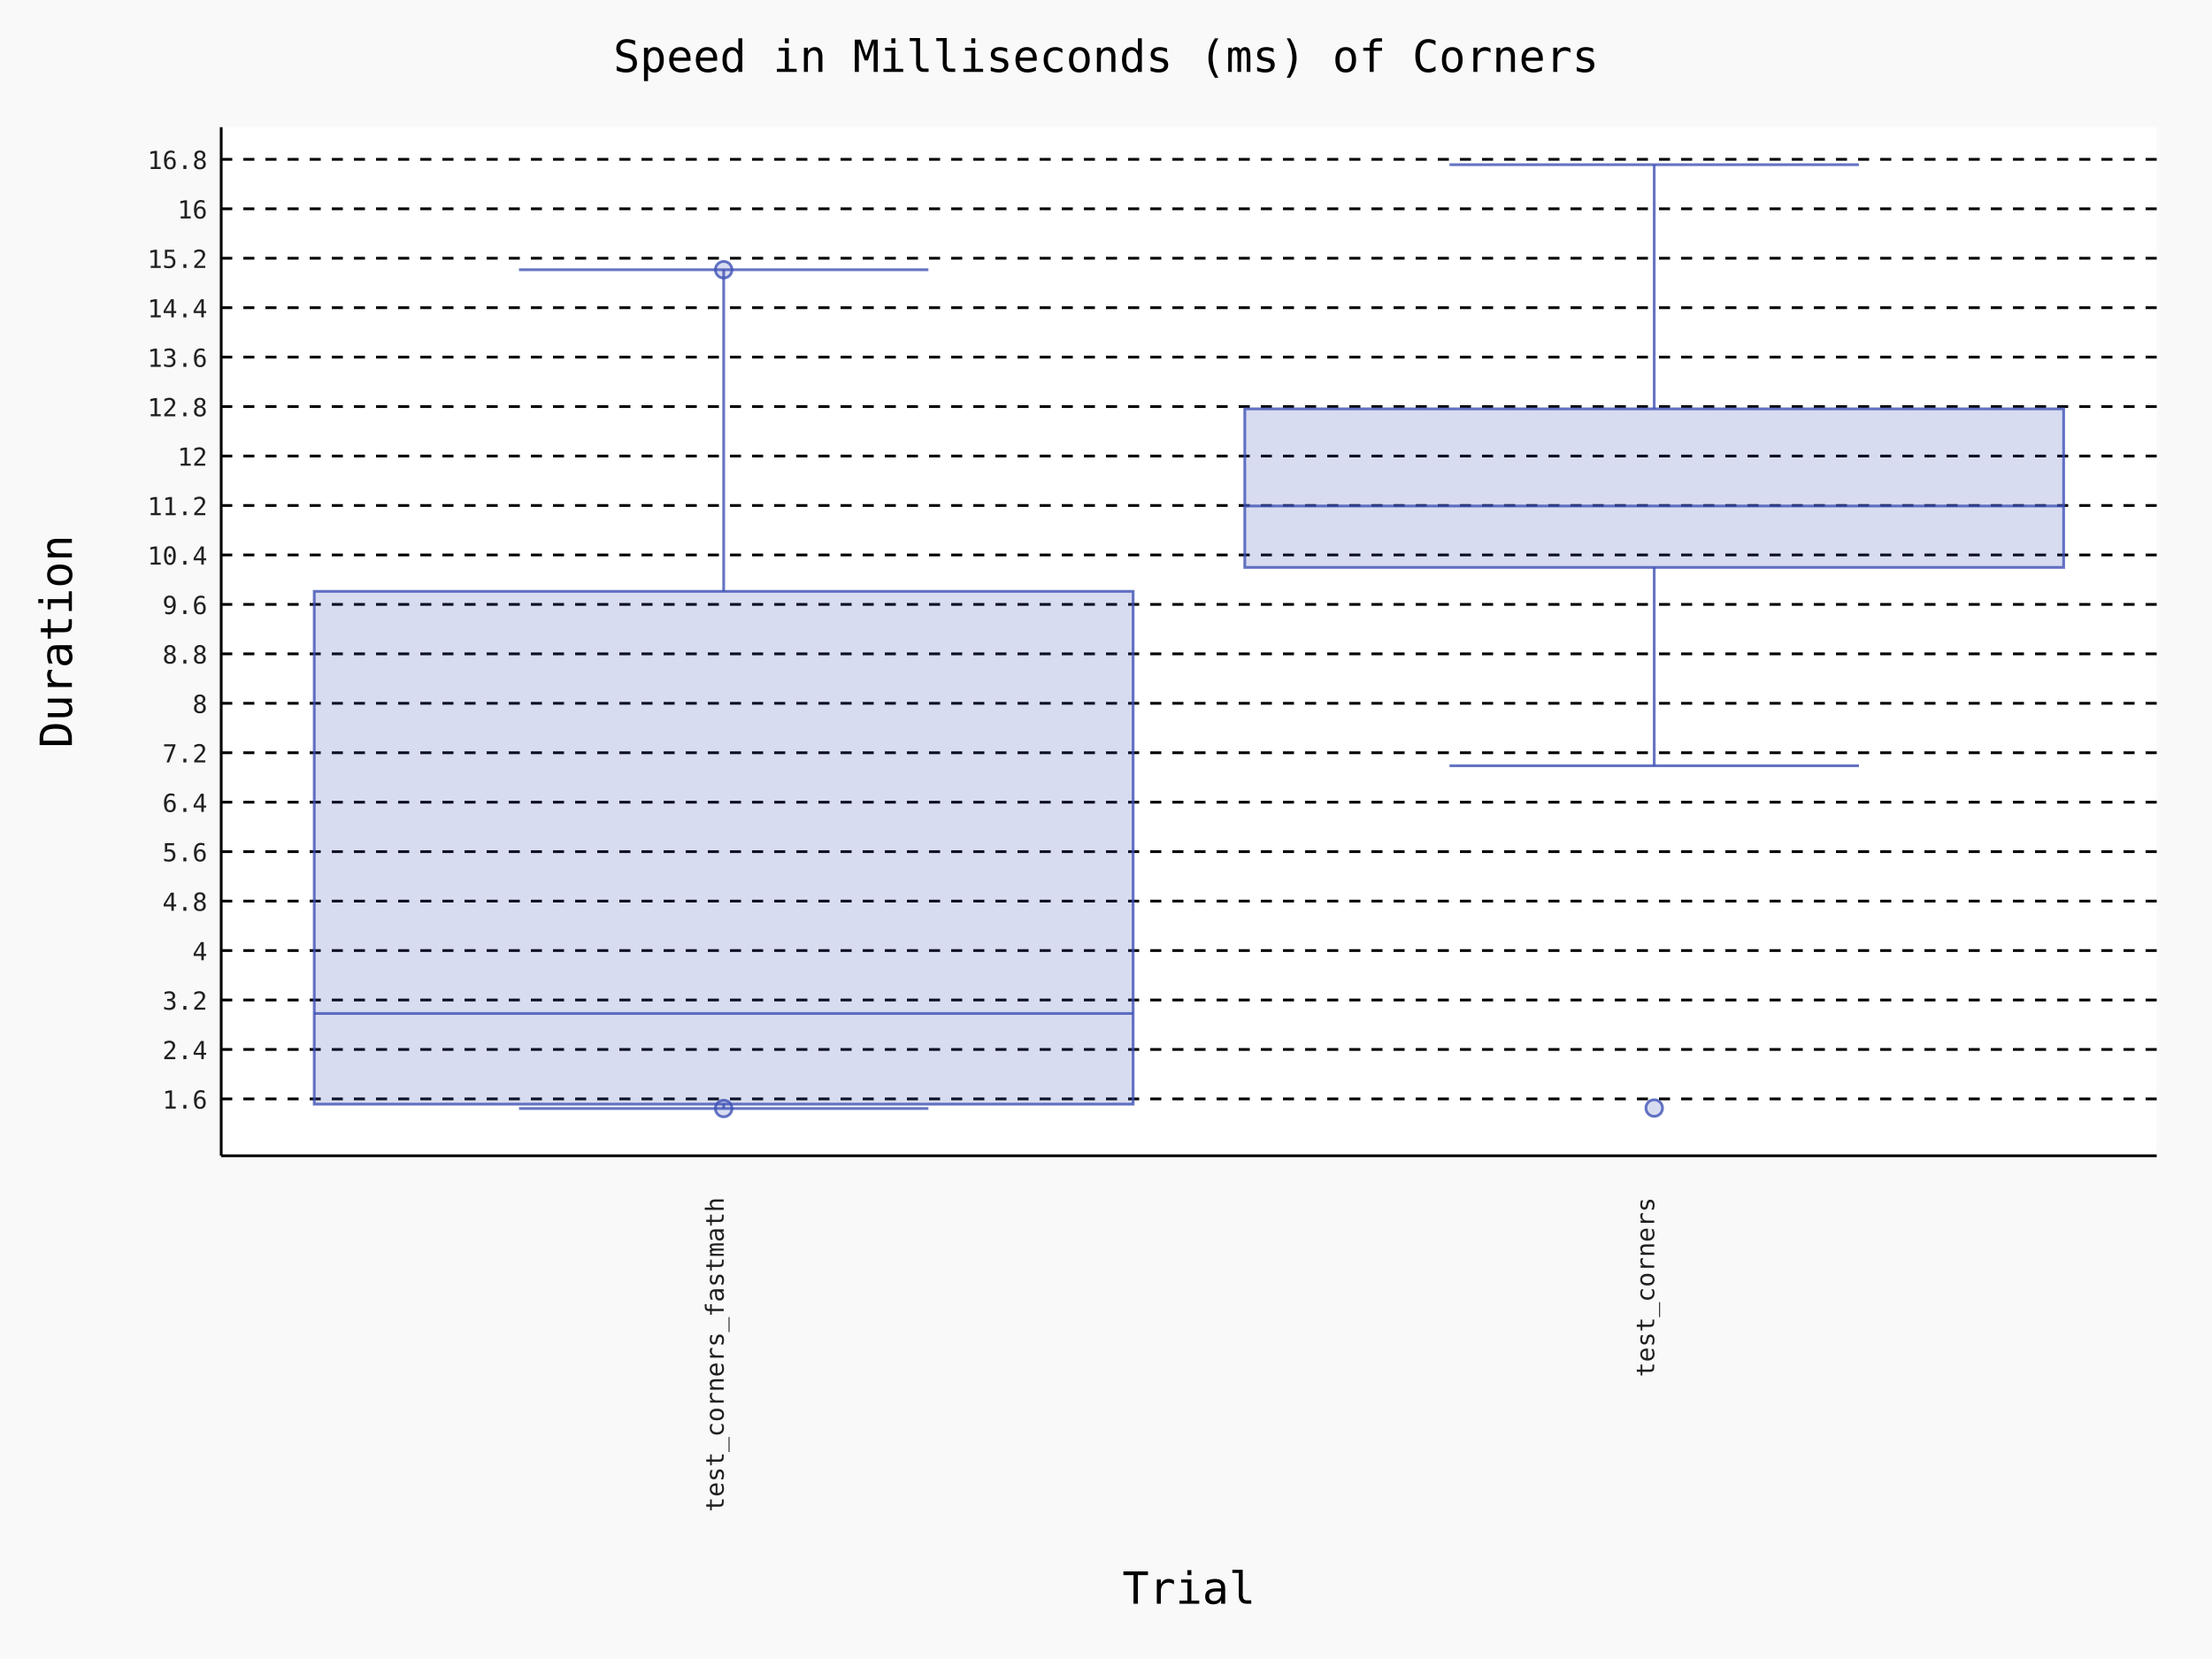
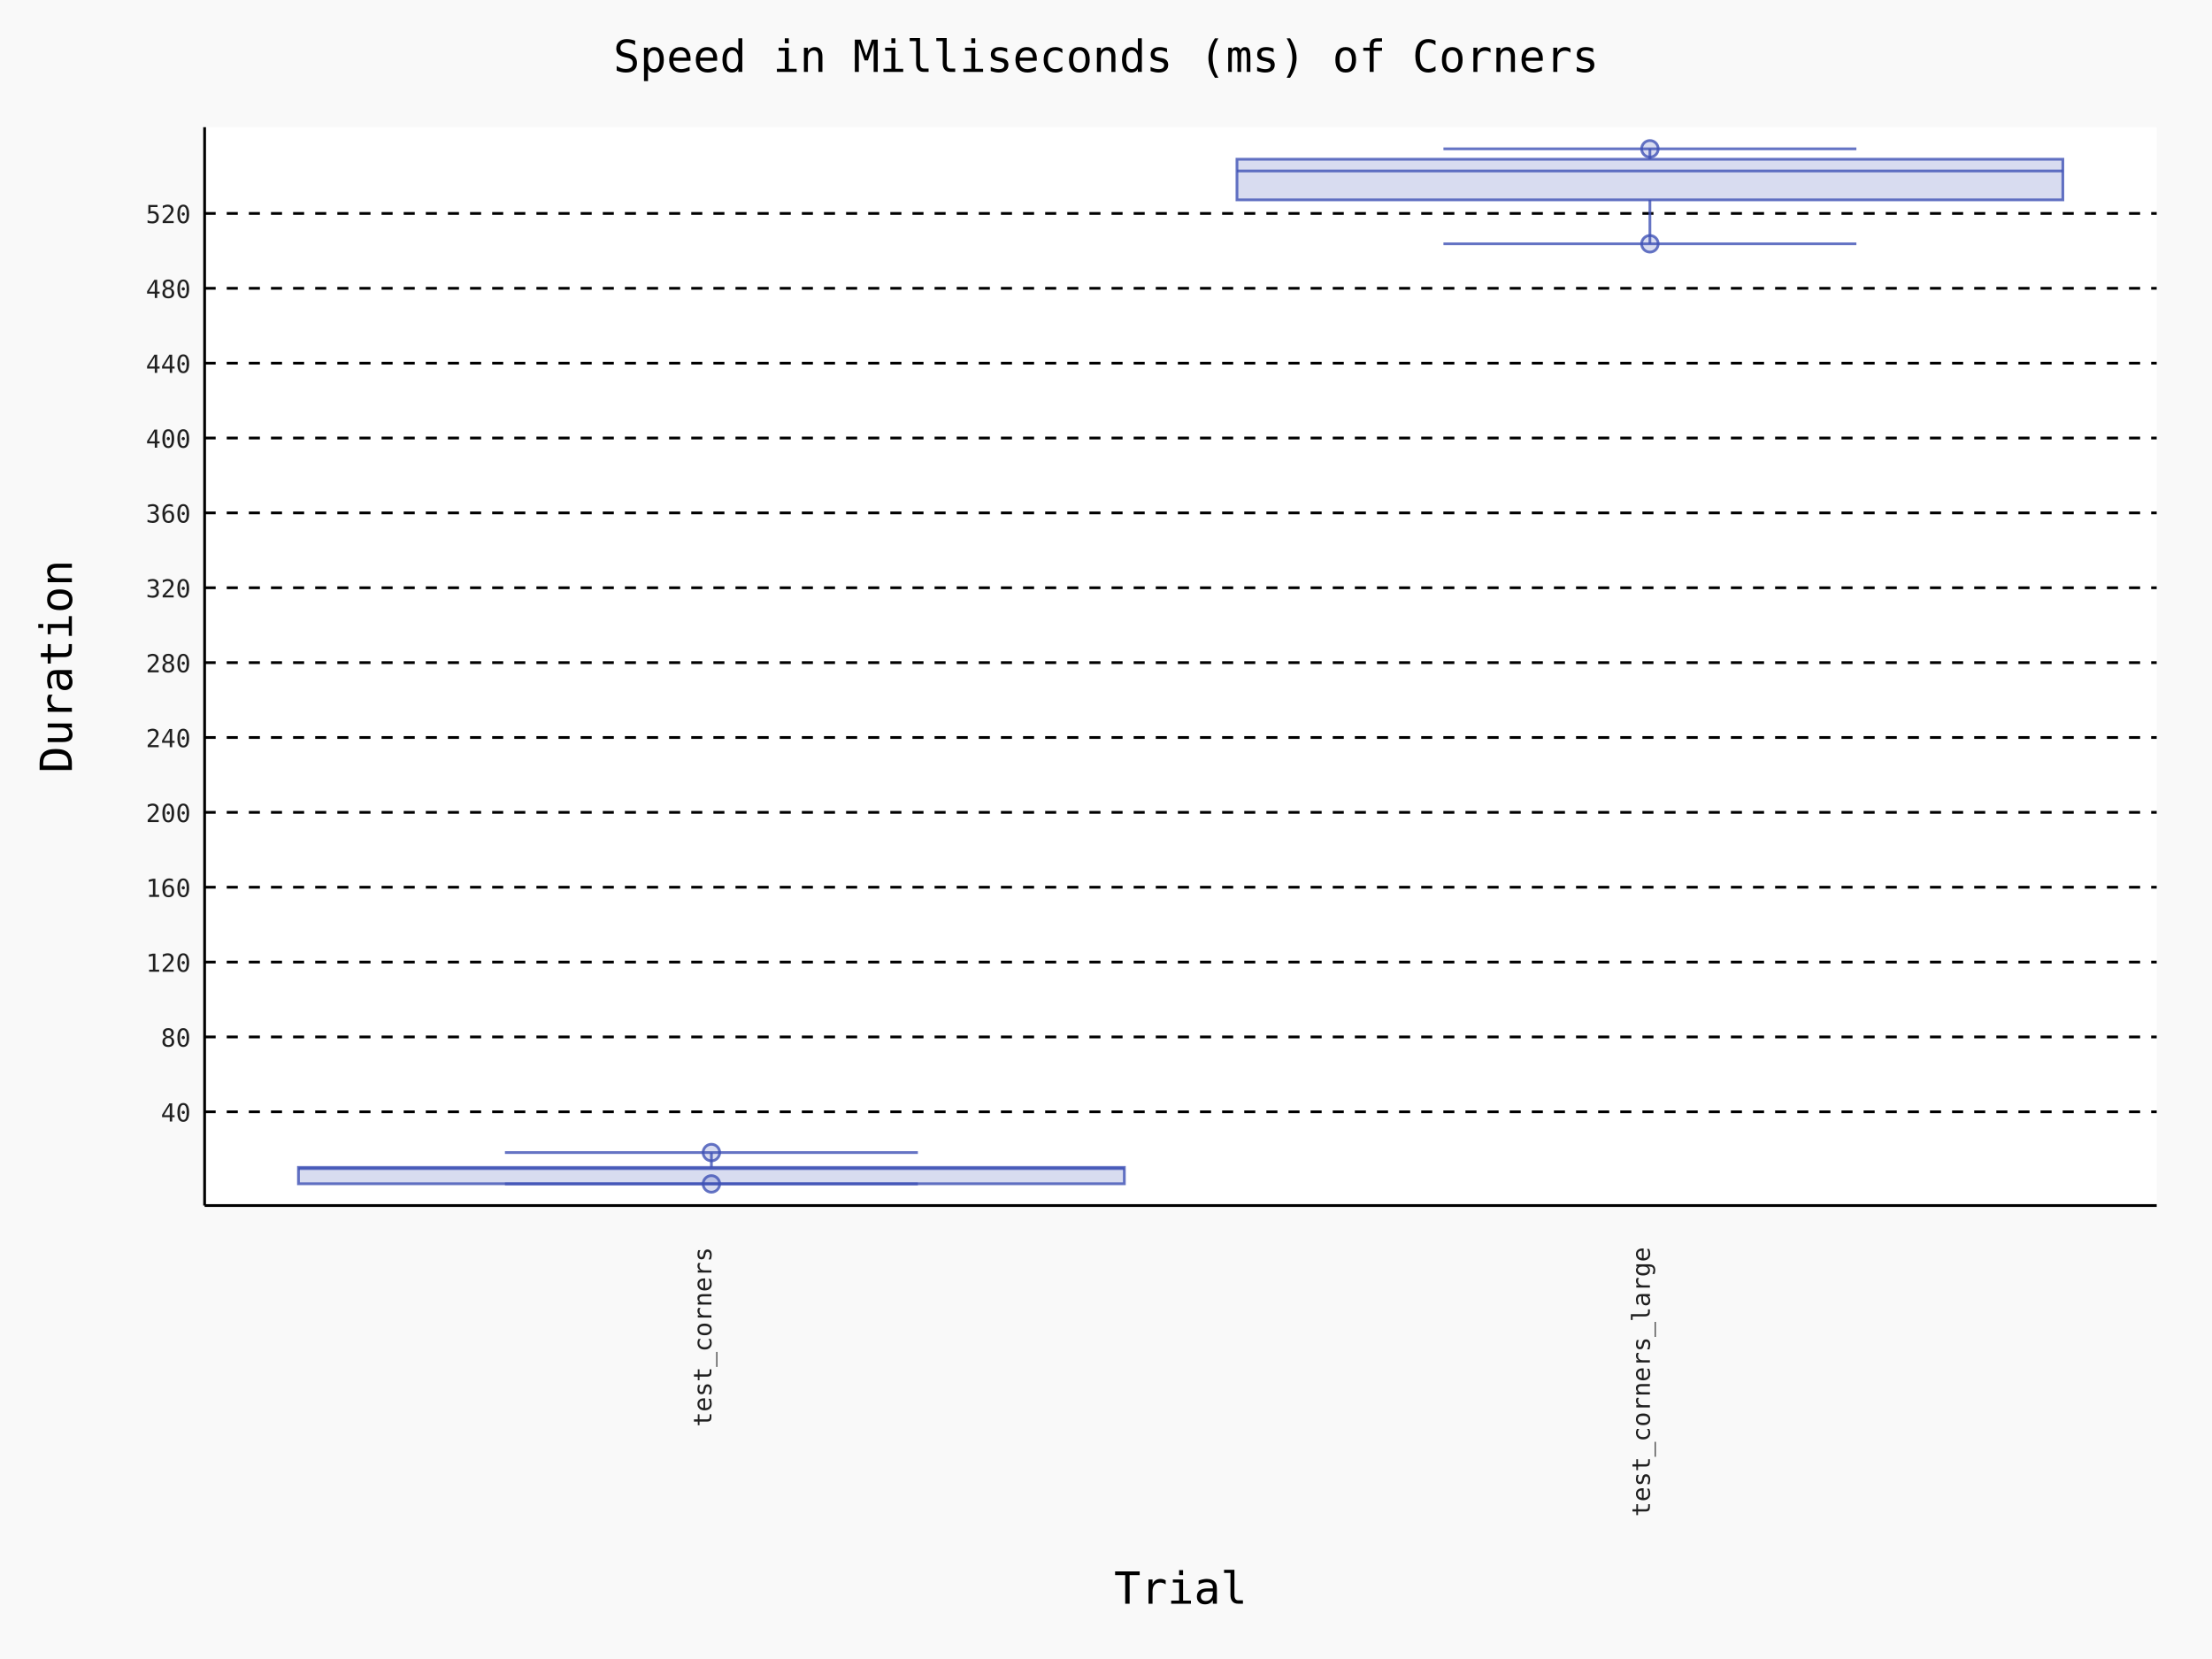
- <svg xmlns="http://www.w3.org/2000/svg" id="chart-3404c2d3-2a31-4e3c-bb05-2a952569be20" class="pygal-chart" viewBox="0 0 800 600">
+ <svg xmlns="http://www.w3.org/2000/svg" id="chart-b5cf09c8-d0df-48fe-86c9-19514a24d024" class="pygal-chart" viewBox="0 0 800 600">
  <defs>
-     <style type="text/css">#chart-3404c2d3-2a31-4e3c-bb05-2a952569be20{-webkit-user-select:none;-webkit-font-smoothing:antialiased;font-family:Consolas,"Deja Vu Sans Mono","Bitstream Vera Sans Mono","Courier New",monospace}#chart-3404c2d3-2a31-4e3c-bb05-2a952569be20 .title{font-family:Consolas,"Deja Vu Sans Mono","Bitstream Vera Sans Mono","Courier New",monospace;font-size:16px}#chart-3404c2d3-2a31-4e3c-bb05-2a952569be20 .legends .legend text{font-family:Consolas,"Deja Vu Sans Mono","Bitstream Vera Sans Mono","Courier New",monospace;font-size:14px}#chart-3404c2d3-2a31-4e3c-bb05-2a952569be20 .axis text{font-family:Consolas,"Deja Vu Sans Mono","Bitstream Vera Sans Mono","Courier New",monospace;font-size:10px}#chart-3404c2d3-2a31-4e3c-bb05-2a952569be20 .axis text.major{font-family:Consolas,"Deja Vu Sans Mono","Bitstream Vera Sans Mono","Courier New",monospace;font-size:10px}#chart-3404c2d3-2a31-4e3c-bb05-2a952569be20 .text-overlay text.value{font-family:Consolas,"Deja Vu Sans Mono","Bitstream Vera Sans Mono","Courier New",monospace;font-size:16px}#chart-3404c2d3-2a31-4e3c-bb05-2a952569be20 .text-overlay text.label{font-family:Consolas,"Deja Vu Sans Mono","Bitstream Vera Sans Mono","Courier New",monospace;font-size:10px}#chart-3404c2d3-2a31-4e3c-bb05-2a952569be20 .tooltip{font-family:Consolas,"Deja Vu Sans Mono","Bitstream Vera Sans Mono","Courier New",monospace;font-size:14px}#chart-3404c2d3-2a31-4e3c-bb05-2a952569be20 text.no_data{font-family:Consolas,"Deja Vu Sans Mono","Bitstream Vera Sans Mono","Courier New",monospace;font-size:64px}
- #chart-3404c2d3-2a31-4e3c-bb05-2a952569be20{background-color:rgba(249,249,249,1)}#chart-3404c2d3-2a31-4e3c-bb05-2a952569be20 path,#chart-3404c2d3-2a31-4e3c-bb05-2a952569be20 line,#chart-3404c2d3-2a31-4e3c-bb05-2a952569be20 rect,#chart-3404c2d3-2a31-4e3c-bb05-2a952569be20 circle{-webkit-transition:150ms;-moz-transition:150ms;transition:150ms}#chart-3404c2d3-2a31-4e3c-bb05-2a952569be20 .graph &gt; .background{fill:rgba(249,249,249,1)}#chart-3404c2d3-2a31-4e3c-bb05-2a952569be20 .plot &gt; .background{fill:rgba(255,255,255,1)}#chart-3404c2d3-2a31-4e3c-bb05-2a952569be20 .graph{fill:rgba(0,0,0,.87)}#chart-3404c2d3-2a31-4e3c-bb05-2a952569be20 text.no_data{fill:rgba(0,0,0,1)}#chart-3404c2d3-2a31-4e3c-bb05-2a952569be20 .title{fill:rgba(0,0,0,1)}#chart-3404c2d3-2a31-4e3c-bb05-2a952569be20 .legends .legend text{fill:rgba(0,0,0,.87)}#chart-3404c2d3-2a31-4e3c-bb05-2a952569be20 .legends .legend:hover text{fill:rgba(0,0,0,1)}#chart-3404c2d3-2a31-4e3c-bb05-2a952569be20 .axis .line{stroke:rgba(0,0,0,1)}#chart-3404c2d3-2a31-4e3c-bb05-2a952569be20 .axis .guide.line{stroke:rgba(0,0,0,.54)}#chart-3404c2d3-2a31-4e3c-bb05-2a952569be20 .axis .major.line{stroke:rgba(0,0,0,.87)}#chart-3404c2d3-2a31-4e3c-bb05-2a952569be20 .axis text.major{fill:rgba(0,0,0,1)}#chart-3404c2d3-2a31-4e3c-bb05-2a952569be20 .axis.y .guides:hover .guide.line,#chart-3404c2d3-2a31-4e3c-bb05-2a952569be20 .line-graph .axis.x .guides:hover .guide.line,#chart-3404c2d3-2a31-4e3c-bb05-2a952569be20 .stackedline-graph .axis.x .guides:hover .guide.line,#chart-3404c2d3-2a31-4e3c-bb05-2a952569be20 .xy-graph .axis.x .guides:hover .guide.line{stroke:rgba(0,0,0,1)}#chart-3404c2d3-2a31-4e3c-bb05-2a952569be20 .axis .guides:hover text{fill:rgba(0,0,0,1)}#chart-3404c2d3-2a31-4e3c-bb05-2a952569be20 .reactive{fill-opacity:.7;stroke-opacity:.8;stroke-width:1}#chart-3404c2d3-2a31-4e3c-bb05-2a952569be20 .ci{stroke:rgba(0,0,0,.87)}#chart-3404c2d3-2a31-4e3c-bb05-2a952569be20 .reactive.active,#chart-3404c2d3-2a31-4e3c-bb05-2a952569be20 .active .reactive{fill-opacity:.8;stroke-opacity:.9;stroke-width:4}#chart-3404c2d3-2a31-4e3c-bb05-2a952569be20 .ci .reactive.active{stroke-width:1.5}#chart-3404c2d3-2a31-4e3c-bb05-2a952569be20 .series text{fill:rgba(0,0,0,1)}#chart-3404c2d3-2a31-4e3c-bb05-2a952569be20 .tooltip rect{fill:rgba(255,255,255,1);stroke:rgba(0,0,0,1);-webkit-transition:opacity 150ms;-moz-transition:opacity 150ms;transition:opacity 150ms}#chart-3404c2d3-2a31-4e3c-bb05-2a952569be20 .tooltip .label{fill:rgba(0,0,0,.87)}#chart-3404c2d3-2a31-4e3c-bb05-2a952569be20 .tooltip .label{fill:rgba(0,0,0,.87)}#chart-3404c2d3-2a31-4e3c-bb05-2a952569be20 .tooltip .legend{font-size:.8em;fill:rgba(0,0,0,.54)}#chart-3404c2d3-2a31-4e3c-bb05-2a952569be20 .tooltip .x_label{font-size:.6em;fill:rgba(0,0,0,1)}#chart-3404c2d3-2a31-4e3c-bb05-2a952569be20 .tooltip .xlink{font-size:.5em;text-decoration:underline}#chart-3404c2d3-2a31-4e3c-bb05-2a952569be20 .tooltip .value{font-size:1.5em}#chart-3404c2d3-2a31-4e3c-bb05-2a952569be20 .bound{font-size:.5em}#chart-3404c2d3-2a31-4e3c-bb05-2a952569be20 .max-value{font-size:.75em;fill:rgba(0,0,0,.54)}#chart-3404c2d3-2a31-4e3c-bb05-2a952569be20 .map-element{fill:rgba(255,255,255,1);stroke:rgba(0,0,0,.54) !important}#chart-3404c2d3-2a31-4e3c-bb05-2a952569be20 .map-element .reactive{fill-opacity:inherit;stroke-opacity:inherit}#chart-3404c2d3-2a31-4e3c-bb05-2a952569be20 .color-0,#chart-3404c2d3-2a31-4e3c-bb05-2a952569be20 .color-0 a:visited{stroke:#3F51B5;fill:#3F51B5}#chart-3404c2d3-2a31-4e3c-bb05-2a952569be20 .color-1,#chart-3404c2d3-2a31-4e3c-bb05-2a952569be20 .color-1 a:visited{stroke:#3F51B5;fill:#3F51B5}#chart-3404c2d3-2a31-4e3c-bb05-2a952569be20 .text-overlay .color-0 text{fill:black}#chart-3404c2d3-2a31-4e3c-bb05-2a952569be20 .text-overlay .color-1 text{fill:black}
- #chart-3404c2d3-2a31-4e3c-bb05-2a952569be20 text.no_data{text-anchor:middle}#chart-3404c2d3-2a31-4e3c-bb05-2a952569be20 .guide.line{fill:none}#chart-3404c2d3-2a31-4e3c-bb05-2a952569be20 .centered{text-anchor:middle}#chart-3404c2d3-2a31-4e3c-bb05-2a952569be20 .title{text-anchor:middle}#chart-3404c2d3-2a31-4e3c-bb05-2a952569be20 .legends .legend text{fill-opacity:1}#chart-3404c2d3-2a31-4e3c-bb05-2a952569be20 .axis.x text{text-anchor:middle}#chart-3404c2d3-2a31-4e3c-bb05-2a952569be20 .axis.x:not(.web) text[transform]{text-anchor:start}#chart-3404c2d3-2a31-4e3c-bb05-2a952569be20 .axis.x:not(.web) text[transform].backwards{text-anchor:end}#chart-3404c2d3-2a31-4e3c-bb05-2a952569be20 .axis.y text{text-anchor:end}#chart-3404c2d3-2a31-4e3c-bb05-2a952569be20 .axis.y text[transform].backwards{text-anchor:start}#chart-3404c2d3-2a31-4e3c-bb05-2a952569be20 .axis.y2 text{text-anchor:start}#chart-3404c2d3-2a31-4e3c-bb05-2a952569be20 .axis.y2 text[transform].backwards{text-anchor:end}#chart-3404c2d3-2a31-4e3c-bb05-2a952569be20 .axis .guide.line{stroke-dasharray:4,4;stroke:black}#chart-3404c2d3-2a31-4e3c-bb05-2a952569be20 .axis .major.guide.line{stroke-dasharray:6,6;stroke:black}#chart-3404c2d3-2a31-4e3c-bb05-2a952569be20 .horizontal .axis.y .guide.line,#chart-3404c2d3-2a31-4e3c-bb05-2a952569be20 .horizontal .axis.y2 .guide.line,#chart-3404c2d3-2a31-4e3c-bb05-2a952569be20 .vertical .axis.x .guide.line{opacity:0}#chart-3404c2d3-2a31-4e3c-bb05-2a952569be20 .horizontal .axis.always_show .guide.line,#chart-3404c2d3-2a31-4e3c-bb05-2a952569be20 .vertical .axis.always_show .guide.line{opacity:1 !important}#chart-3404c2d3-2a31-4e3c-bb05-2a952569be20 .axis.y .guides:hover .guide.line,#chart-3404c2d3-2a31-4e3c-bb05-2a952569be20 .axis.y2 .guides:hover .guide.line,#chart-3404c2d3-2a31-4e3c-bb05-2a952569be20 .axis.x .guides:hover .guide.line{opacity:1}#chart-3404c2d3-2a31-4e3c-bb05-2a952569be20 .axis .guides:hover text{opacity:1}#chart-3404c2d3-2a31-4e3c-bb05-2a952569be20 .nofill{fill:none}#chart-3404c2d3-2a31-4e3c-bb05-2a952569be20 .subtle-fill{fill-opacity:.2}#chart-3404c2d3-2a31-4e3c-bb05-2a952569be20 .dot{stroke-width:1px;fill-opacity:1;stroke-opacity:1}#chart-3404c2d3-2a31-4e3c-bb05-2a952569be20 .dot.active{stroke-width:5px}#chart-3404c2d3-2a31-4e3c-bb05-2a952569be20 .dot.negative{fill:transparent}#chart-3404c2d3-2a31-4e3c-bb05-2a952569be20 text,#chart-3404c2d3-2a31-4e3c-bb05-2a952569be20 tspan{stroke:none !important}#chart-3404c2d3-2a31-4e3c-bb05-2a952569be20 .series text.active{opacity:1}#chart-3404c2d3-2a31-4e3c-bb05-2a952569be20 .tooltip rect{fill-opacity:.95;stroke-width:.5}#chart-3404c2d3-2a31-4e3c-bb05-2a952569be20 .tooltip text{fill-opacity:1}#chart-3404c2d3-2a31-4e3c-bb05-2a952569be20 .showable{visibility:hidden}#chart-3404c2d3-2a31-4e3c-bb05-2a952569be20 .showable.shown{visibility:visible}#chart-3404c2d3-2a31-4e3c-bb05-2a952569be20 .gauge-background{fill:rgba(229,229,229,1);stroke:none}#chart-3404c2d3-2a31-4e3c-bb05-2a952569be20 .bg-lines{stroke:rgba(249,249,249,1);stroke-width:2px}
+     <style type="text/css">#chart-b5cf09c8-d0df-48fe-86c9-19514a24d024{-webkit-user-select:none;-webkit-font-smoothing:antialiased;font-family:Consolas,"Deja Vu Sans Mono","Bitstream Vera Sans Mono","Courier New",monospace}#chart-b5cf09c8-d0df-48fe-86c9-19514a24d024 .title{font-family:Consolas,"Deja Vu Sans Mono","Bitstream Vera Sans Mono","Courier New",monospace;font-size:16px}#chart-b5cf09c8-d0df-48fe-86c9-19514a24d024 .legends .legend text{font-family:Consolas,"Deja Vu Sans Mono","Bitstream Vera Sans Mono","Courier New",monospace;font-size:14px}#chart-b5cf09c8-d0df-48fe-86c9-19514a24d024 .axis text{font-family:Consolas,"Deja Vu Sans Mono","Bitstream Vera Sans Mono","Courier New",monospace;font-size:10px}#chart-b5cf09c8-d0df-48fe-86c9-19514a24d024 .axis text.major{font-family:Consolas,"Deja Vu Sans Mono","Bitstream Vera Sans Mono","Courier New",monospace;font-size:10px}#chart-b5cf09c8-d0df-48fe-86c9-19514a24d024 .text-overlay text.value{font-family:Consolas,"Deja Vu Sans Mono","Bitstream Vera Sans Mono","Courier New",monospace;font-size:16px}#chart-b5cf09c8-d0df-48fe-86c9-19514a24d024 .text-overlay text.label{font-family:Consolas,"Deja Vu Sans Mono","Bitstream Vera Sans Mono","Courier New",monospace;font-size:10px}#chart-b5cf09c8-d0df-48fe-86c9-19514a24d024 .tooltip{font-family:Consolas,"Deja Vu Sans Mono","Bitstream Vera Sans Mono","Courier New",monospace;font-size:14px}#chart-b5cf09c8-d0df-48fe-86c9-19514a24d024 text.no_data{font-family:Consolas,"Deja Vu Sans Mono","Bitstream Vera Sans Mono","Courier New",monospace;font-size:64px}
+ #chart-b5cf09c8-d0df-48fe-86c9-19514a24d024{background-color:rgba(249,249,249,1)}#chart-b5cf09c8-d0df-48fe-86c9-19514a24d024 path,#chart-b5cf09c8-d0df-48fe-86c9-19514a24d024 line,#chart-b5cf09c8-d0df-48fe-86c9-19514a24d024 rect,#chart-b5cf09c8-d0df-48fe-86c9-19514a24d024 circle{-webkit-transition:150ms;-moz-transition:150ms;transition:150ms}#chart-b5cf09c8-d0df-48fe-86c9-19514a24d024 .graph &gt; .background{fill:rgba(249,249,249,1)}#chart-b5cf09c8-d0df-48fe-86c9-19514a24d024 .plot &gt; .background{fill:rgba(255,255,255,1)}#chart-b5cf09c8-d0df-48fe-86c9-19514a24d024 .graph{fill:rgba(0,0,0,.87)}#chart-b5cf09c8-d0df-48fe-86c9-19514a24d024 text.no_data{fill:rgba(0,0,0,1)}#chart-b5cf09c8-d0df-48fe-86c9-19514a24d024 .title{fill:rgba(0,0,0,1)}#chart-b5cf09c8-d0df-48fe-86c9-19514a24d024 .legends .legend text{fill:rgba(0,0,0,.87)}#chart-b5cf09c8-d0df-48fe-86c9-19514a24d024 .legends .legend:hover text{fill:rgba(0,0,0,1)}#chart-b5cf09c8-d0df-48fe-86c9-19514a24d024 .axis .line{stroke:rgba(0,0,0,1)}#chart-b5cf09c8-d0df-48fe-86c9-19514a24d024 .axis .guide.line{stroke:rgba(0,0,0,.54)}#chart-b5cf09c8-d0df-48fe-86c9-19514a24d024 .axis .major.line{stroke:rgba(0,0,0,.87)}#chart-b5cf09c8-d0df-48fe-86c9-19514a24d024 .axis text.major{fill:rgba(0,0,0,1)}#chart-b5cf09c8-d0df-48fe-86c9-19514a24d024 .axis.y .guides:hover .guide.line,#chart-b5cf09c8-d0df-48fe-86c9-19514a24d024 .line-graph .axis.x .guides:hover .guide.line,#chart-b5cf09c8-d0df-48fe-86c9-19514a24d024 .stackedline-graph .axis.x .guides:hover .guide.line,#chart-b5cf09c8-d0df-48fe-86c9-19514a24d024 .xy-graph .axis.x .guides:hover .guide.line{stroke:rgba(0,0,0,1)}#chart-b5cf09c8-d0df-48fe-86c9-19514a24d024 .axis .guides:hover text{fill:rgba(0,0,0,1)}#chart-b5cf09c8-d0df-48fe-86c9-19514a24d024 .reactive{fill-opacity:.7;stroke-opacity:.8;stroke-width:1}#chart-b5cf09c8-d0df-48fe-86c9-19514a24d024 .ci{stroke:rgba(0,0,0,.87)}#chart-b5cf09c8-d0df-48fe-86c9-19514a24d024 .reactive.active,#chart-b5cf09c8-d0df-48fe-86c9-19514a24d024 .active .reactive{fill-opacity:.8;stroke-opacity:.9;stroke-width:4}#chart-b5cf09c8-d0df-48fe-86c9-19514a24d024 .ci .reactive.active{stroke-width:1.5}#chart-b5cf09c8-d0df-48fe-86c9-19514a24d024 .series text{fill:rgba(0,0,0,1)}#chart-b5cf09c8-d0df-48fe-86c9-19514a24d024 .tooltip rect{fill:rgba(255,255,255,1);stroke:rgba(0,0,0,1);-webkit-transition:opacity 150ms;-moz-transition:opacity 150ms;transition:opacity 150ms}#chart-b5cf09c8-d0df-48fe-86c9-19514a24d024 .tooltip .label{fill:rgba(0,0,0,.87)}#chart-b5cf09c8-d0df-48fe-86c9-19514a24d024 .tooltip .label{fill:rgba(0,0,0,.87)}#chart-b5cf09c8-d0df-48fe-86c9-19514a24d024 .tooltip .legend{font-size:.8em;fill:rgba(0,0,0,.54)}#chart-b5cf09c8-d0df-48fe-86c9-19514a24d024 .tooltip .x_label{font-size:.6em;fill:rgba(0,0,0,1)}#chart-b5cf09c8-d0df-48fe-86c9-19514a24d024 .tooltip .xlink{font-size:.5em;text-decoration:underline}#chart-b5cf09c8-d0df-48fe-86c9-19514a24d024 .tooltip .value{font-size:1.5em}#chart-b5cf09c8-d0df-48fe-86c9-19514a24d024 .bound{font-size:.5em}#chart-b5cf09c8-d0df-48fe-86c9-19514a24d024 .max-value{font-size:.75em;fill:rgba(0,0,0,.54)}#chart-b5cf09c8-d0df-48fe-86c9-19514a24d024 .map-element{fill:rgba(255,255,255,1);stroke:rgba(0,0,0,.54) !important}#chart-b5cf09c8-d0df-48fe-86c9-19514a24d024 .map-element .reactive{fill-opacity:inherit;stroke-opacity:inherit}#chart-b5cf09c8-d0df-48fe-86c9-19514a24d024 .color-0,#chart-b5cf09c8-d0df-48fe-86c9-19514a24d024 .color-0 a:visited{stroke:#3F51B5;fill:#3F51B5}#chart-b5cf09c8-d0df-48fe-86c9-19514a24d024 .color-1,#chart-b5cf09c8-d0df-48fe-86c9-19514a24d024 .color-1 a:visited{stroke:#3F51B5;fill:#3F51B5}#chart-b5cf09c8-d0df-48fe-86c9-19514a24d024 .text-overlay .color-0 text{fill:black}#chart-b5cf09c8-d0df-48fe-86c9-19514a24d024 .text-overlay .color-1 text{fill:black}
+ #chart-b5cf09c8-d0df-48fe-86c9-19514a24d024 text.no_data{text-anchor:middle}#chart-b5cf09c8-d0df-48fe-86c9-19514a24d024 .guide.line{fill:none}#chart-b5cf09c8-d0df-48fe-86c9-19514a24d024 .centered{text-anchor:middle}#chart-b5cf09c8-d0df-48fe-86c9-19514a24d024 .title{text-anchor:middle}#chart-b5cf09c8-d0df-48fe-86c9-19514a24d024 .legends .legend text{fill-opacity:1}#chart-b5cf09c8-d0df-48fe-86c9-19514a24d024 .axis.x text{text-anchor:middle}#chart-b5cf09c8-d0df-48fe-86c9-19514a24d024 .axis.x:not(.web) text[transform]{text-anchor:start}#chart-b5cf09c8-d0df-48fe-86c9-19514a24d024 .axis.x:not(.web) text[transform].backwards{text-anchor:end}#chart-b5cf09c8-d0df-48fe-86c9-19514a24d024 .axis.y text{text-anchor:end}#chart-b5cf09c8-d0df-48fe-86c9-19514a24d024 .axis.y text[transform].backwards{text-anchor:start}#chart-b5cf09c8-d0df-48fe-86c9-19514a24d024 .axis.y2 text{text-anchor:start}#chart-b5cf09c8-d0df-48fe-86c9-19514a24d024 .axis.y2 text[transform].backwards{text-anchor:end}#chart-b5cf09c8-d0df-48fe-86c9-19514a24d024 .axis .guide.line{stroke-dasharray:4,4;stroke:black}#chart-b5cf09c8-d0df-48fe-86c9-19514a24d024 .axis .major.guide.line{stroke-dasharray:6,6;stroke:black}#chart-b5cf09c8-d0df-48fe-86c9-19514a24d024 .horizontal .axis.y .guide.line,#chart-b5cf09c8-d0df-48fe-86c9-19514a24d024 .horizontal .axis.y2 .guide.line,#chart-b5cf09c8-d0df-48fe-86c9-19514a24d024 .vertical .axis.x .guide.line{opacity:0}#chart-b5cf09c8-d0df-48fe-86c9-19514a24d024 .horizontal .axis.always_show .guide.line,#chart-b5cf09c8-d0df-48fe-86c9-19514a24d024 .vertical .axis.always_show .guide.line{opacity:1 !important}#chart-b5cf09c8-d0df-48fe-86c9-19514a24d024 .axis.y .guides:hover .guide.line,#chart-b5cf09c8-d0df-48fe-86c9-19514a24d024 .axis.y2 .guides:hover .guide.line,#chart-b5cf09c8-d0df-48fe-86c9-19514a24d024 .axis.x .guides:hover .guide.line{opacity:1}#chart-b5cf09c8-d0df-48fe-86c9-19514a24d024 .axis .guides:hover text{opacity:1}#chart-b5cf09c8-d0df-48fe-86c9-19514a24d024 .nofill{fill:none}#chart-b5cf09c8-d0df-48fe-86c9-19514a24d024 .subtle-fill{fill-opacity:.2}#chart-b5cf09c8-d0df-48fe-86c9-19514a24d024 .dot{stroke-width:1px;fill-opacity:1;stroke-opacity:1}#chart-b5cf09c8-d0df-48fe-86c9-19514a24d024 .dot.active{stroke-width:5px}#chart-b5cf09c8-d0df-48fe-86c9-19514a24d024 .dot.negative{fill:transparent}#chart-b5cf09c8-d0df-48fe-86c9-19514a24d024 text,#chart-b5cf09c8-d0df-48fe-86c9-19514a24d024 tspan{stroke:none !important}#chart-b5cf09c8-d0df-48fe-86c9-19514a24d024 .series text.active{opacity:1}#chart-b5cf09c8-d0df-48fe-86c9-19514a24d024 .tooltip rect{fill-opacity:.95;stroke-width:.5}#chart-b5cf09c8-d0df-48fe-86c9-19514a24d024 .tooltip text{fill-opacity:1}#chart-b5cf09c8-d0df-48fe-86c9-19514a24d024 .showable{visibility:hidden}#chart-b5cf09c8-d0df-48fe-86c9-19514a24d024 .showable.shown{visibility:visible}#chart-b5cf09c8-d0df-48fe-86c9-19514a24d024 .gauge-background{fill:rgba(229,229,229,1);stroke:none}#chart-b5cf09c8-d0df-48fe-86c9-19514a24d024 .bg-lines{stroke:rgba(249,249,249,1);stroke-width:2px}
.tooltip .value{font-size:1em !important}.axis text{font-size:9px !important}</style>
  </defs>
  <g class="graph custombox-graph vertical">
    <rect x="0" y="0" width="800" height="600" class="background" />
-     <g transform="translate(80, 46)" class="plot">
-       <rect x="0" y="0" width="700.0" height="372.0" class="background" />
+     <g transform="translate(74, 46)" class="plot">
+       <rect x="0" y="0" width="706.0" height="390.0" class="background" />
      <g class="axis y always_show">
-         <path d="M0 372 h700" class="line" />
+         <path d="M0 390 h706" class="line" />
        <g class="guides">
-           <path d="M0 351.433 h700" class="guide line" />
-           <text x="-5" y="354.933" class="">1.6</text>
+           <path d="M0 356.101 h706" class="guide line" />
+           <text x="-5" y="359.601" class="">40</text>
        </g>
        <g class="guides">
-           <path d="M0 333.548 h700" class="guide line" />
-           <text x="-5" y="337.048" class="">2.4</text>
+           <path d="M0 329.025 h706" class="guide line" />
+           <text x="-5" y="332.525" class="">80</text>
        </g>
        <g class="guides">
-           <path d="M0 315.663 h700" class="guide line" />
-           <text x="-5" y="319.163" class="">3.2</text>
+           <path d="M0 301.949 h706" class="guide line" />
+           <text x="-5" y="305.449" class="">120</text>
        </g>
        <g class="guides">
-           <path d="M0 297.779 h700" class="guide line" />
-           <text x="-5" y="301.279" class="">4</text>
+           <path d="M0 274.874 h706" class="guide line" />
+           <text x="-5" y="278.374" class="">160</text>
        </g>
        <g class="guides">
-           <path d="M0 279.894 h700" class="guide line" />
-           <text x="-5" y="283.394" class="">4.8</text>
+           <path d="M0 247.798 h706" class="guide line" />
+           <text x="-5" y="251.298" class="">200</text>
        </g>
        <g class="guides">
-           <path d="M0 262.01 h700" class="guide line" />
-           <text x="-5" y="265.51" class="">5.6</text>
+           <path d="M0 220.722 h706" class="guide line" />
+           <text x="-5" y="224.222" class="">240</text>
        </g>
        <g class="guides">
-           <path d="M0 244.125 h700" class="guide line" />
-           <text x="-5" y="247.625" class="">6.4</text>
+           <path d="M0 193.646 h706" class="guide line" />
+           <text x="-5" y="197.146" class="">280</text>
        </g>
        <g class="guides">
-           <path d="M0 226.24 h700" class="guide line" />
-           <text x="-5" y="229.74" class="">7.2</text>
+           <path d="M0 166.57 h706" class="guide line" />
+           <text x="-5" y="170.07" class="">320</text>
        </g>
        <g class="guides">
-           <path d="M0 208.356 h700" class="guide line" />
-           <text x="-5" y="211.856" class="">8</text>
+           <path d="M0 139.495 h706" class="guide line" />
+           <text x="-5" y="142.995" class="">360</text>
        </g>
        <g class="guides">
-           <path d="M0 190.471 h700" class="guide line" />
-           <text x="-5" y="193.971" class="">8.8</text>
+           <path d="M0 112.419 h706" class="guide line" />
+           <text x="-5" y="115.919" class="">400</text>
        </g>
        <g class="guides">
-           <path d="M0 172.587 h700" class="guide line" />
-           <text x="-5" y="176.087" class="">9.6</text>
+           <path d="M0 85.343 h706" class="guide line" />
+           <text x="-5" y="88.843" class="">440</text>
        </g>
        <g class="guides">
-           <path d="M0 154.702 h700" class="guide line" />
-           <text x="-5" y="158.202" class="">10.4</text>
+           <path d="M0 58.267 h706" class="guide line" />
+           <text x="-5" y="61.767" class="">480</text>
        </g>
        <g class="guides">
-           <path d="M0 136.817 h700" class="guide line" />
-           <text x="-5" y="140.317" class="">11.2</text>
-         </g>
-         <g class="guides">
-           <path d="M0 118.933 h700" class="guide line" />
-           <text x="-5" y="122.433" class="">12</text>
-         </g>
-         <g class="guides">
-           <path d="M0 101.048 h700" class="guide line" />
-           <text x="-5" y="104.548" class="">12.8</text>
-         </g>
-         <g class="guides">
-           <path d="M0 83.163 h700" class="guide line" />
-           <text x="-5" y="86.663" class="">13.6</text>
-         </g>
-         <g class="guides">
-           <path d="M0 65.279 h700" class="guide line" />
-           <text x="-5" y="68.779" class="">14.4</text>
-         </g>
-         <g class="guides">
-           <path d="M0 47.394 h700" class="guide line" />
-           <text x="-5" y="50.894" class="">15.2</text>
-         </g>
-         <g class="guides">
-           <path d="M0 29.51 h700" class="guide line" />
-           <text x="-5" y="33.01" class="">16</text>
-         </g>
-         <g class="guides">
-           <path d="M0 11.625 h700" class="guide line" />
-           <text x="-5" y="15.125" class="">16.8</text>
+           <path d="M0 31.191 h706" class="guide line" />
+           <text x="-5" y="34.691" class="">520</text>
        </g>
      </g>
      <g class="axis x">
-         <path d="M0 0 v372" class="line" />
+         <path d="M0 0 v390" class="line" />
        <g class="guides">
-           <path d="M181.731 0 v372" class="guide line" />
-           <text x="181.731" y="387.0" class="backwards" transform="rotate(270 181.7308 387)">test_corners_fastmath</text>
+           <path d="M183.288 0 v390" class="guide line" />
+           <text x="183.288" y="405.0" class="backwards" transform="rotate(270 183.2885 405)">test_corners</text>
        </g>
        <g class="guides">
-           <path d="M518.269 0 v372" class="guide line" />
-           <text x="518.269" y="387.0" class="backwards" transform="rotate(270 518.2692 387)">test_corners</text>
+           <path d="M522.712 0 v390" class="guide line" />
+           <text x="522.712" y="405.0" class="backwards" transform="rotate(270 522.7115 405)">test_corners_large</text>
        </g>
      </g>
      <g class="series serie-0 color-0">
        <g class="boxes">
          <g class="box">
-             <path stroke-width="3" d="M107.692 354.906 L255.769 354.906" class="reactive tooltip-trigger" />
-             <path stroke-width="3" d="M33.654 320.539 L329.808 320.539" class="reactive tooltip-trigger" />
-             <path stroke-width="3" d="M107.692 51.557 L255.769 51.557" class="reactive tooltip-trigger" />
-             <path stroke-width="2" d="M181.731 354.906 L181.731 353.334" class="reactive tooltip-trigger" />
-             <path stroke-width="2" d="M181.731 51.557 L181.731 167.871" class="reactive tooltip-trigger" />
-             <rect x="33.654" y="167.871" height="185.463" width="296.154" class="subtle-fill reactive tooltip-trigger" />
-             <circle cx="181.731" cy="354.906" r="3" class="subtle-fill reactive tooltip-trigger" />
-             <circle cx="181.731" cy="51.557" r="3" class="subtle-fill reactive tooltip-trigger" />
+             <path stroke-width="3" d="M108.615 382.177 L257.962 382.177" class="reactive tooltip-trigger" />
+             <path stroke-width="3" d="M33.942 376.642 L332.635 376.642" class="reactive tooltip-trigger" />
+             <path stroke-width="3" d="M108.615 370.835 L257.962 370.835" class="reactive tooltip-trigger" />
+             <path stroke-width="2" d="M183.288 382.177 L183.288 382.124" class="reactive tooltip-trigger" />
+             <path stroke-width="2" d="M183.288 370.835 L183.288 376.208" class="reactive tooltip-trigger" />
+             <rect x="33.942" y="376.208" height="5.916" width="298.692" class="subtle-fill reactive tooltip-trigger" />
+             <circle cx="183.288" cy="382.177" r="3" class="subtle-fill reactive tooltip-trigger" />
+             <circle cx="183.288" cy="370.835" r="3" class="subtle-fill reactive tooltip-trigger" />
          </g>
        </g>
      </g>
      <g class="series serie-1 color-1">
        <g class="boxes">
          <g class="box">
-             <path stroke-width="3" d="M444.231 230.949 L592.308 230.949" class="reactive tooltip-trigger" />
-             <path stroke-width="3" d="M370.192 137 L666.346 137" class="reactive tooltip-trigger" />
-             <path stroke-width="3" d="M444.231 13.558 L592.308 13.558" class="reactive tooltip-trigger" />
-             <path stroke-width="2" d="M518.269 230.949 L518.269 159.21" class="reactive tooltip-trigger" />
-             <path stroke-width="2" d="M518.269 13.558 L518.269 101.863" class="reactive tooltip-trigger" />
-             <rect x="370.192" y="101.863" height="57.348" width="296.154" class="subtle-fill reactive tooltip-trigger" />
-             <circle cx="518.269" cy="354.742" r="3" class="subtle-fill reactive tooltip-trigger" />
-             <circle cx="518.269" cy="-113.933" r="3" class="subtle-fill reactive tooltip-trigger" />
+             <path stroke-width="3" d="M448.038 42.176 L597.385 42.176" class="reactive tooltip-trigger" />
+             <path stroke-width="3" d="M373.365 15.834 L672.058 15.834" class="reactive tooltip-trigger" />
+             <path stroke-width="3" d="M448.038 7.827 L597.385 7.827" class="reactive tooltip-trigger" />
+             <path stroke-width="2" d="M522.712 42.176 L522.712 26.282" class="reactive tooltip-trigger" />
+             <path stroke-width="2" d="M522.712 7.827 L522.712 11.59" class="reactive tooltip-trigger" />
+             <rect x="373.365" y="11.59" height="14.692" width="298.692" class="subtle-fill reactive tooltip-trigger" />
+             <circle cx="522.712" cy="42.176" r="3" class="subtle-fill reactive tooltip-trigger" />
+             <circle cx="522.712" cy="7.827" r="3" class="subtle-fill reactive tooltip-trigger" />
          </g>
        </g>
      </g>
    </g>
    <g class="titles">
      <text x="400.0" y="26" class="title plot_title">Speed in Milliseconds (ms) of Corners</text>
-       <text x="430.0" y="580.0" class="title">Trial</text>
-       <text x="0" y="258.0" class="title" transform="rotate(-90 0 232)">Duration</text>
+       <text x="427.0" y="580.0" class="title">Trial</text>
+       <text x="0" y="267.0" class="title" transform="rotate(-90 0 241)">Duration</text>
    </g>
-     <g transform="translate(80, 46)" class="plot overlay">
+     <g transform="translate(74, 46)" class="plot overlay">
      <g class="series serie-0 color-0" />
      <g class="series serie-1 color-1" />
    </g>
-     <g transform="translate(80, 46)" class="plot text-overlay">
+     <g transform="translate(74, 46)" class="plot text-overlay">
      <g class="series serie-0 color-0" />
      <g class="series serie-1 color-1" />
    </g>
-     <g transform="translate(80, 46)" class="plot tooltip-overlay">
+     <g transform="translate(74, 46)" class="plot tooltip-overlay">
      <g transform="translate(0 0)" style="opacity: 0" class="tooltip">
        <rect rx="0" ry="0" width="0" height="0" class="tooltip-box" />
        <g class="text" />
      </g>
    </g>
  </g>
</svg>
